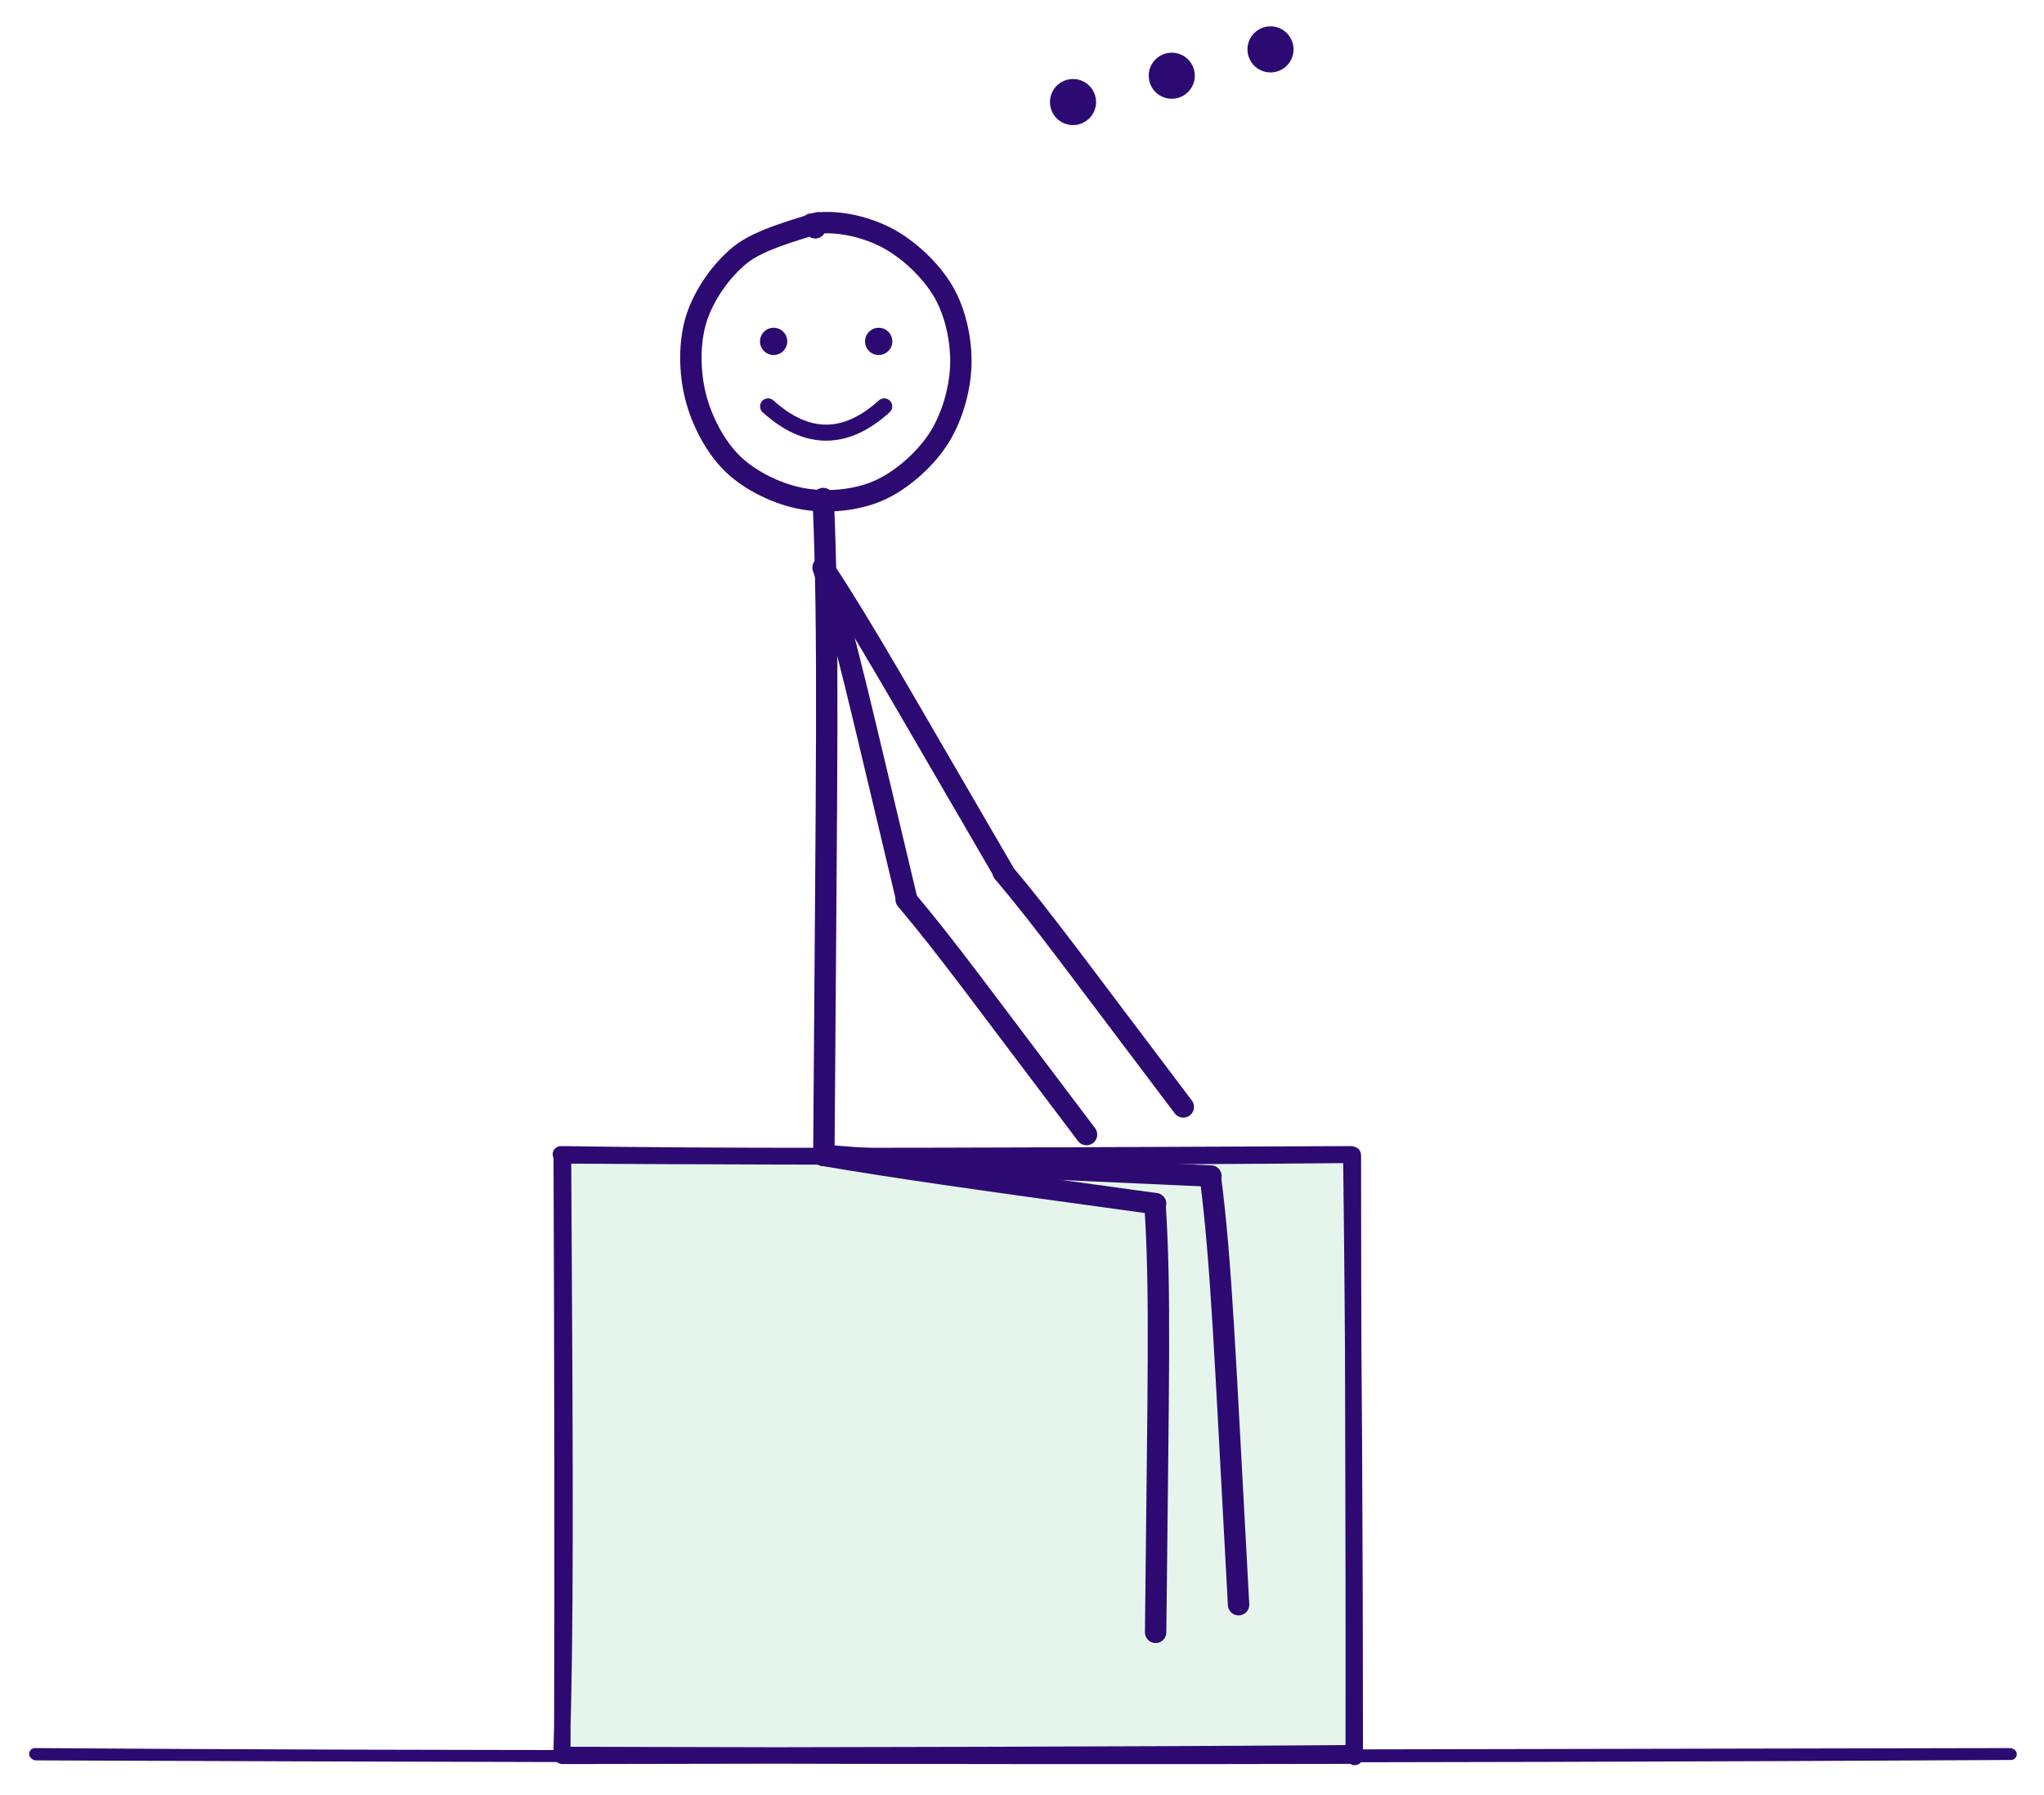
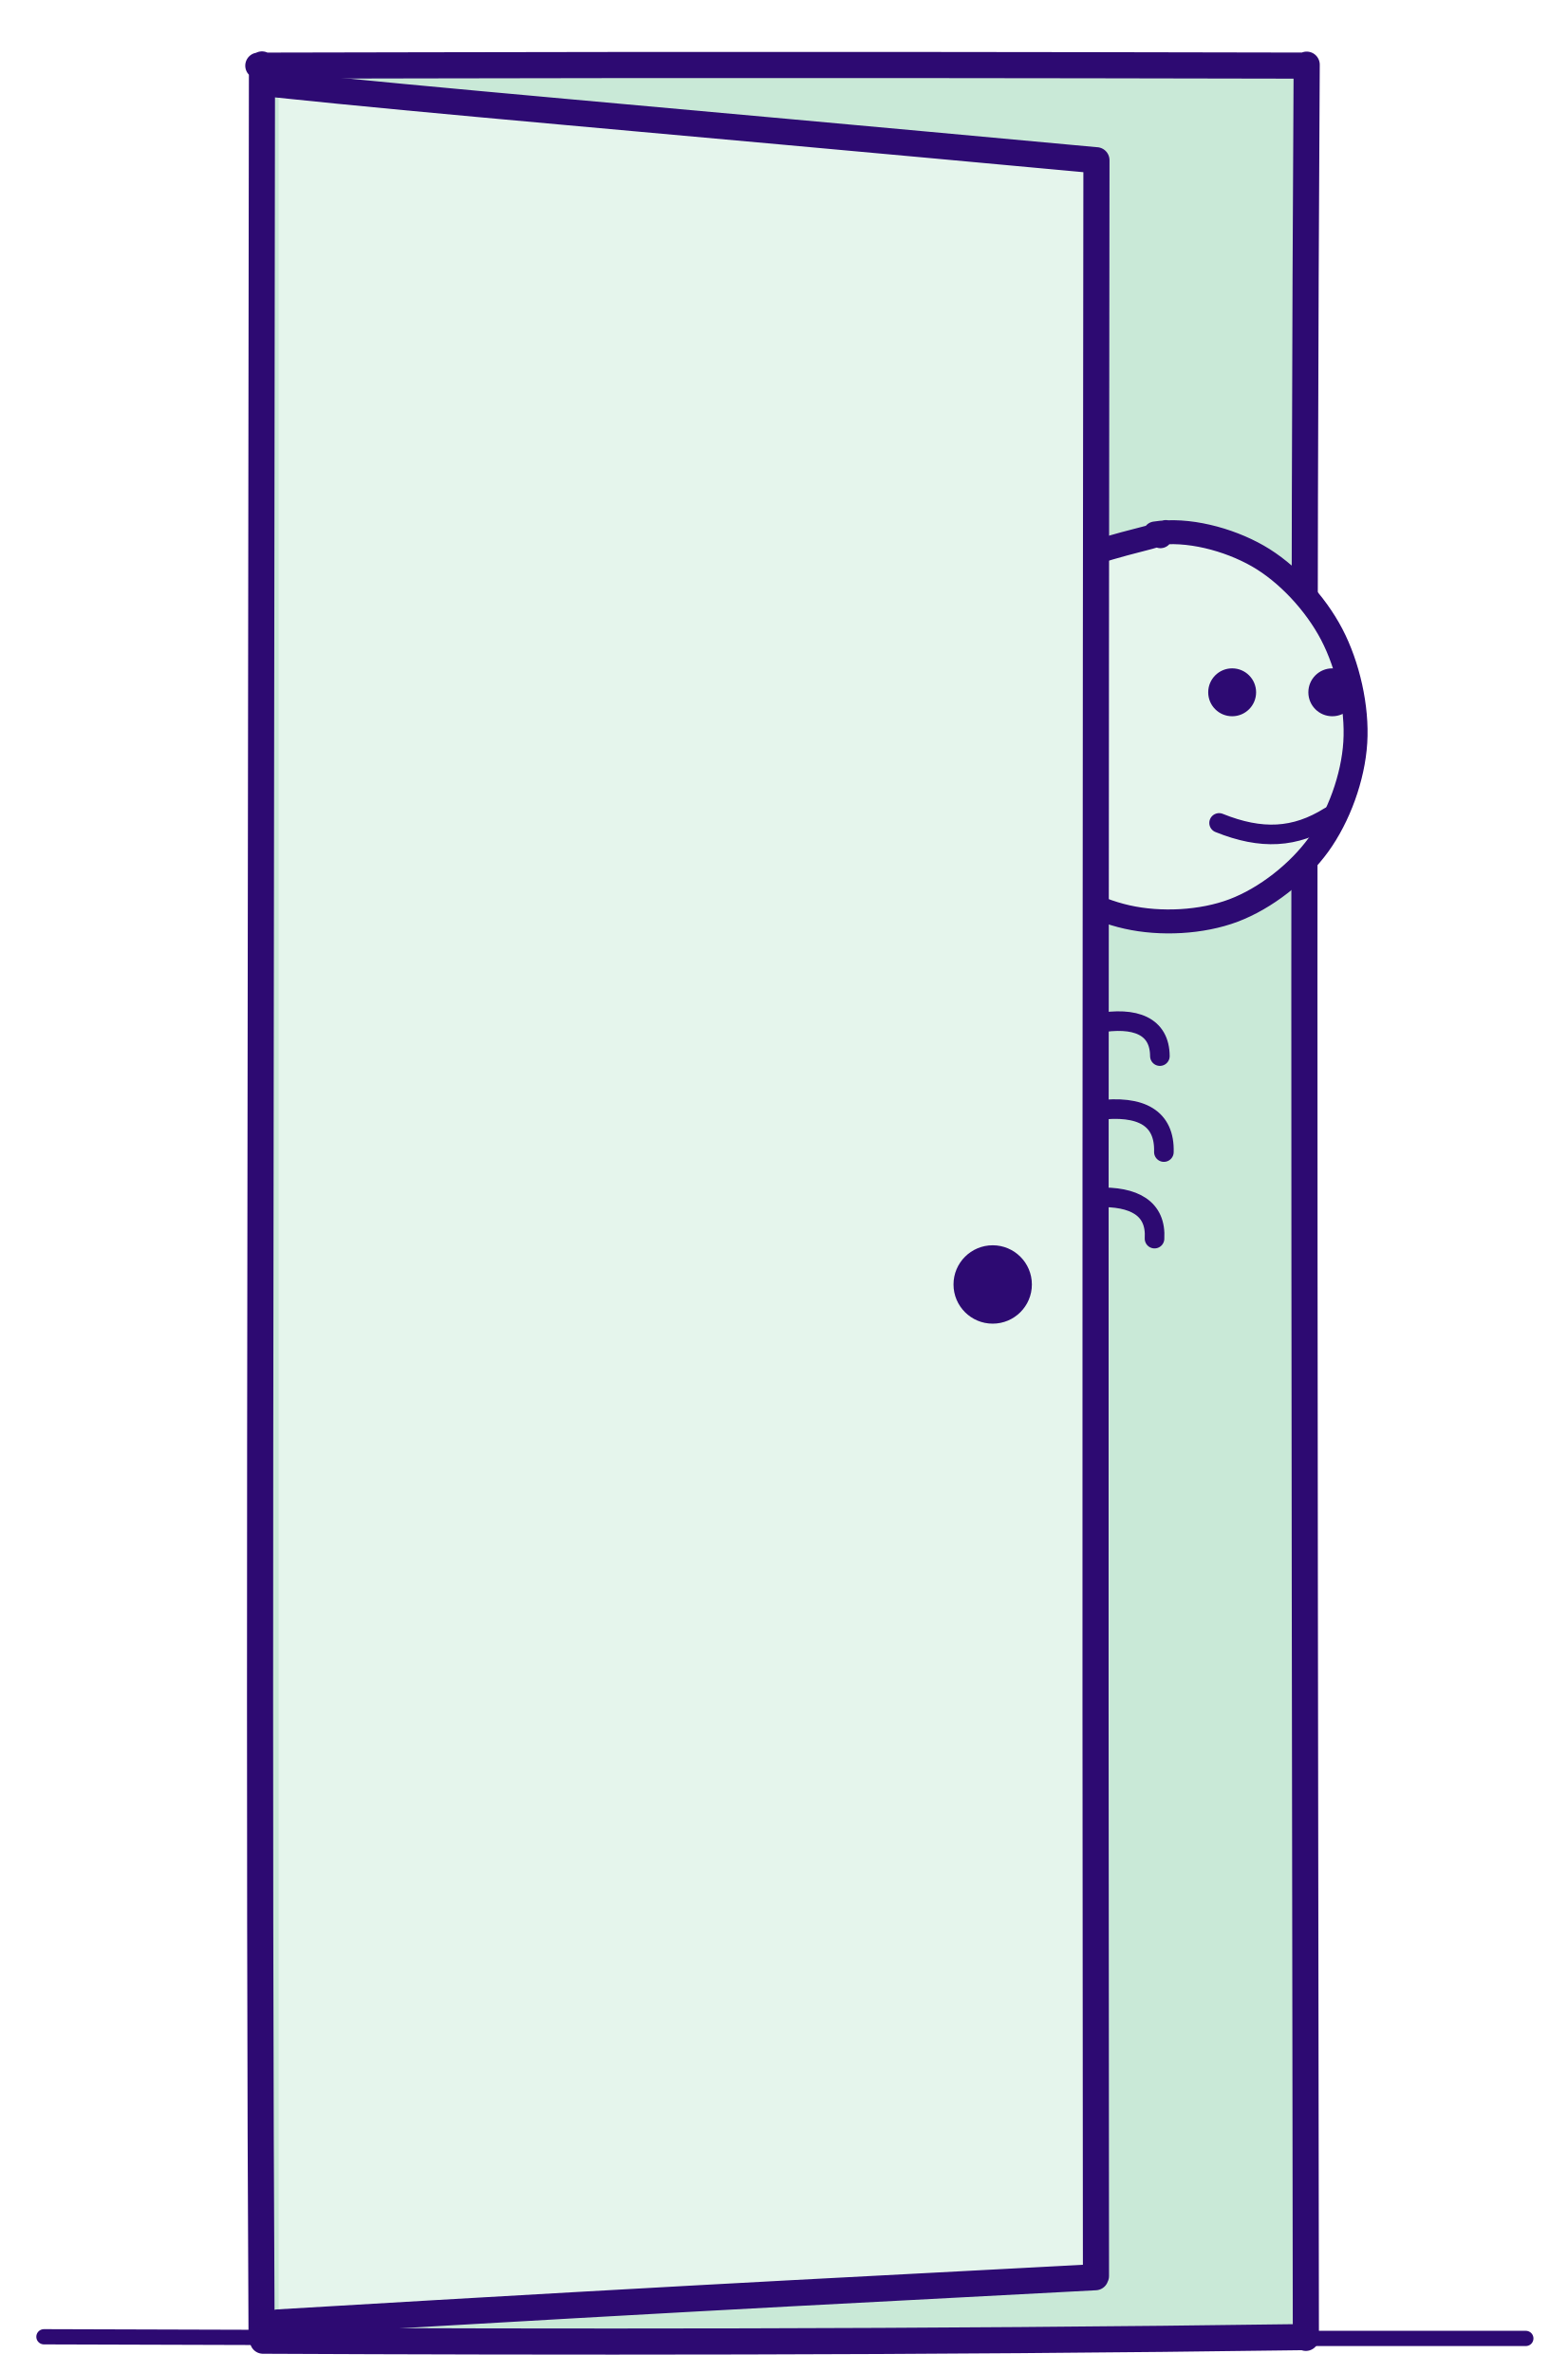
- <svg xmlns="http://www.w3.org/2000/svg" viewBox="189 289 621 545" width="621" height="545">
-   <polygon points="360,640 600,640 600,822 360,822" fill="#e5f5ec" />
-   <path d="M359.41 639.63 C408.52 640.36, 456.03 640.29, 599.54 639.63 M359.84 639.95 C443.60 640.45, 527.91 640.46, 599.98 639.78 M599.56 639.91 C600.28 698.91, 600.57 757.57, 600.60 822.67 M600.02 640.14 C599.99 690.72, 600.40 741.53, 600.29 822.16 M599.81 821.56 C525.44 822.12, 451.40 822.18, 360.24 822.34 M599.82 822.28 C544.28 822.40, 488.80 822.43, 360.16 822.08 M359.63 821.31 C360.75 784.66, 360.71 746.85, 360.04 639.84 M359.83 822.34 C360.04 758.75, 359.88 695.81, 359.67 640.32" stroke="#2d0a72" stroke-width="5" fill="none" stroke-linecap="round" stroke-linejoin="round" />
-   <circle cx="515" cy="320" r="7" fill="#2d0a72" />
-   <circle cx="545" cy="312" r="7" fill="#2d0a72" />
-   <circle cx="575" cy="304" r="7" fill="#2d0a72" />
-   <path d="M199.60 821.74 C320.37 822.58, 440.05 822.53, 799.68 821.74 M199.89 821.97 C409.49 822.87, 619.47 822.88, 799.98 821.85" stroke="#2d0a72" stroke-width="3.5" fill="none" stroke-linecap="round" stroke-linejoin="round" />
-   <path d="M435.49 357.09 C442.36 355.67, 451.42 357.64, 458.10 361.05 C464.79 364.45, 471.80 371.02, 475.60 377.54 C479.40 384.07, 481.18 392.69, 480.90 400.20 C480.61 407.72, 478.09 416.30, 473.90 422.62 C469.71 428.93, 462.65 435.12, 455.78 438.10 C448.90 441.07, 440.02 441.81, 432.67 440.46 C425.32 439.11, 417.09 435.17, 411.70 429.99 C406.30 424.81, 402.16 416.75, 400.31 409.38 C398.46 402.00, 398.31 392.92, 400.59 385.74 C402.87 378.57, 408.07 371.12, 413.97 366.36 C419.87 361.59, 432.20 358.51, 435.98 357.15 C439.77 355.79, 436.64 357.50, 436.68 358.20" stroke="#2d0a72" stroke-width="6.5" fill="none" stroke-linecap="round" stroke-linejoin="round" />
-   <path d="M439.10 440.43 C440.87 480.97, 440.12 520.76, 439.30 639.93" stroke="#2d0a72" stroke-width="6.5" fill="none" stroke-linecap="round" stroke-linejoin="round" />
-   <path d="M439.10 461.43 C451.75 480.61, 461.91 498.98, 493.90 553.83" stroke="#2d0a72" stroke-width="6.5" fill="none" stroke-linecap="round" stroke-linejoin="round" />
-   <path d="M493.70 553.83 C506.34 568.81, 516.50 582.98, 548.50 625.23" stroke="#2d0a72" stroke-width="6.5" fill="none" stroke-linecap="round" stroke-linejoin="round" />
-   <path d="M439.10 461.43 C445.87 482.26, 450.16 502.30, 464.50 562.23" stroke="#2d0a72" stroke-width="6.5" fill="none" stroke-linecap="round" stroke-linejoin="round" />
-   <path d="M464.30 562.23 C476.94 577.21, 487.10 591.38, 519.10 633.63" stroke="#2d0a72" stroke-width="6.5" fill="none" stroke-linecap="round" stroke-linejoin="round" />
-   <path d="M439.10 639.93 C464.31 641.97, 487.08 643.12, 556.90 646.23" stroke="#2d0a72" stroke-width="6.5" fill="none" stroke-linecap="round" stroke-linejoin="round" />
-   <path d="M556.70 646.23 C560.12 672.91, 561.05 698.84, 565.30 776.43" stroke="#2d0a72" stroke-width="6.5" fill="none" stroke-linecap="round" stroke-linejoin="round" />
-   <path d="M439.10 639.93 C460.96 643.63, 480.36 646.46, 540.10 654.63" stroke="#2d0a72" stroke-width="6.5" fill="none" stroke-linecap="round" stroke-linejoin="round" />
-   <path d="M539.90 654.63 C541.64 681.30, 540.89 707.23, 540.10 784.83" stroke="#2d0a72" stroke-width="6.5" fill="none" stroke-linecap="round" stroke-linejoin="round" />
-   <circle cx="424.04" cy="392.7" r="4.14" fill="#2d0a72" />
-   <circle cx="455.96" cy="392.7" r="4.14" fill="#2d0a72" />
-   <path d="M422.36,412.44 Q440,428.4 457.64,412.44" stroke="#2d0a72" stroke-width="4.87" fill="none" stroke-linecap="round" stroke-linejoin="round" />
+ <svg xmlns="http://www.w3.org/2000/svg" viewBox="320 285 360 545" width="360" height="545">
+   <rect x="380" y="300" width="240" height="522" fill="#c9e9d7" />
+   <path d="M379.33 300.08 C428.45 300.01, 476.12 299.76, 619.77 300.07 M620.12 299.85 C619.35 429.36, 619.54 559.03, 619.93 821.93 M620.09 821.75 C531.48 822.99, 444.10 822.89, 380.40 822.58 M380.08 821.74 C379.40 698.62, 379.87 575.47, 380.17 299.80" stroke="#2d0a72" stroke-width="6" fill="none" stroke-linecap="round" stroke-linejoin="round" />
+   <circle cx="588" cy="452" r="44" fill="#e5f5ec" />
+   <path d="M585.29 407.52 C592.67 406.34, 602.11 408.81, 608.88 412.68 C615.64 416.54, 622.14 423.56, 625.87 430.70 C629.60 437.84, 631.79 447.46, 631.28 455.51 C630.78 463.56, 627.50 472.57, 622.84 479.01 C618.18 485.44, 610.67 491.33, 603.34 494.10 C596.01 496.87, 586.54 497.34, 578.86 495.61 C571.17 493.89, 562.69 489.45, 557.22 483.75 C551.74 478.05, 547.65 469.31, 546.03 461.39 C544.41 453.48, 544.85 443.75, 547.48 436.26 C550.12 428.76, 555.42 421.19, 561.83 416.45 C568.24 411.71, 581.82 409.20, 585.94 407.82 C590.06 406.44, 586.53 407.47, 586.53 408.15" stroke="#2d0a72" stroke-width="5.5" fill="none" stroke-linecap="round" stroke-linejoin="round" />
+   <circle cx="603" cy="444" r="5.5" fill="#2d0a72" />
+   <circle cx="626" cy="444" r="5.5" fill="#2d0a72" />
+   <path d="M600 474 C609.72 477.91, 617.45 477.52, 625.40 472.54" stroke="#2d0a72" stroke-width="4.5" fill="none" stroke-linecap="round" stroke-linejoin="round" />
+   <polygon points="384,304 572,322 572,808 384,818" fill="#e5f5ec" />
+   <path d="M383.50 304.39 C420.99 308.32, 459.40 311.42, 571.63 321.79 M571.83 321.80 C571.65 474.00, 571.51 625.95, 571.72 807.72 M571.60 808.00 C530.75 810.22, 489.59 812.10, 383.78 818.39" stroke="#2d0a72" stroke-width="6" fill="none" stroke-linecap="round" stroke-linejoin="round" />
+   <circle cx="548" cy="580" r="9" fill="#2d0a72" />
+   <path d="M572 520 C580.77 518.42, 586.36 520.66, 586.40 527.55 M572 540 C582.22 538.71, 587.54 541.86, 587.32 549.59 M572 560 C580.53 559.70, 585.59 562.53, 585.17 569.47" stroke="#2d0a72" stroke-width="4.5" fill="none" stroke-linecap="round" stroke-linejoin="round" />
+   <path d="M330.09 821.68 C398.60 821.89, 465.89 822.15, 670.45 822.06" stroke="#2d0a72" stroke-width="3.5" fill="none" stroke-linecap="round" stroke-linejoin="round" />
</svg>
